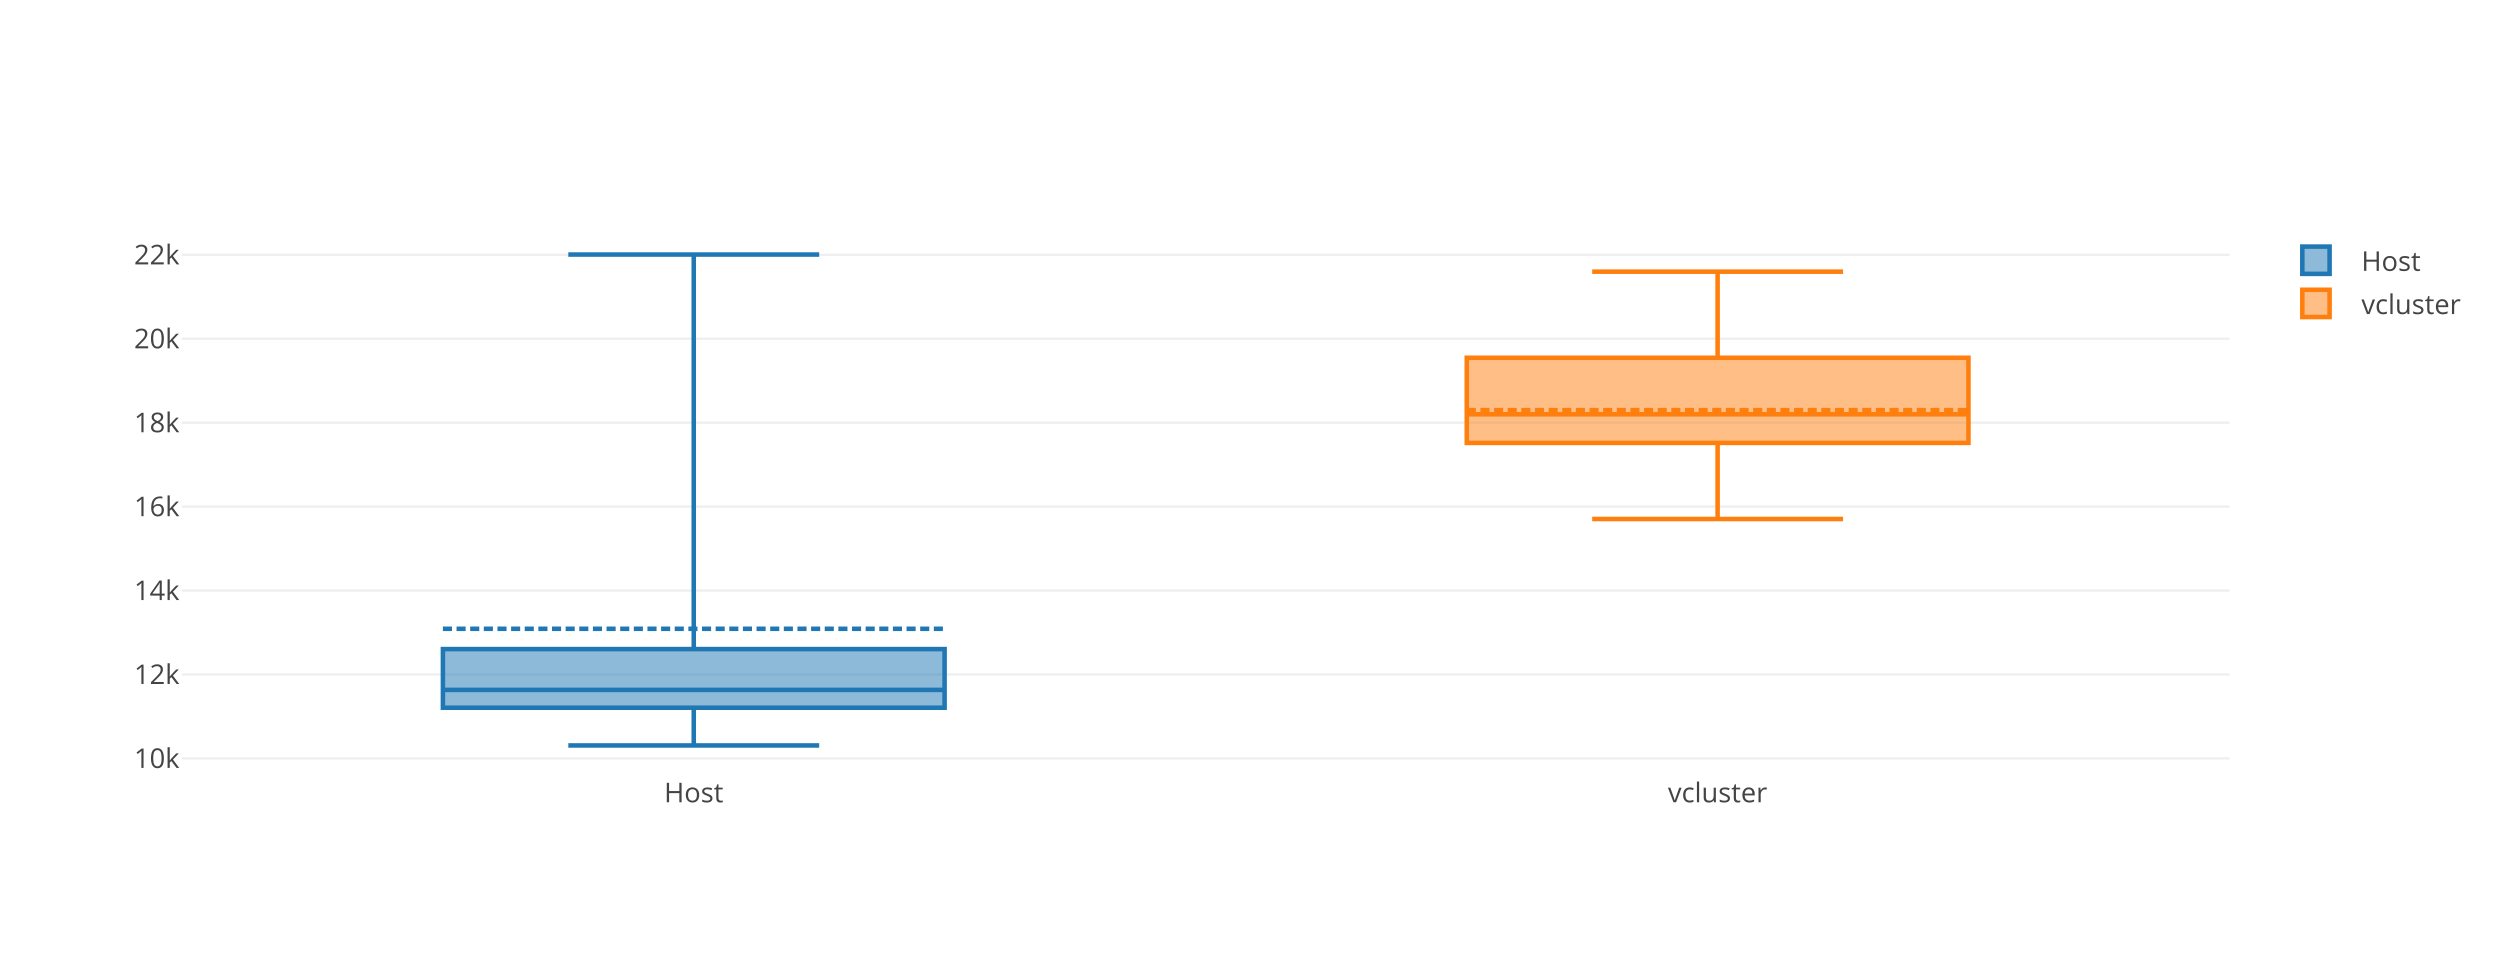
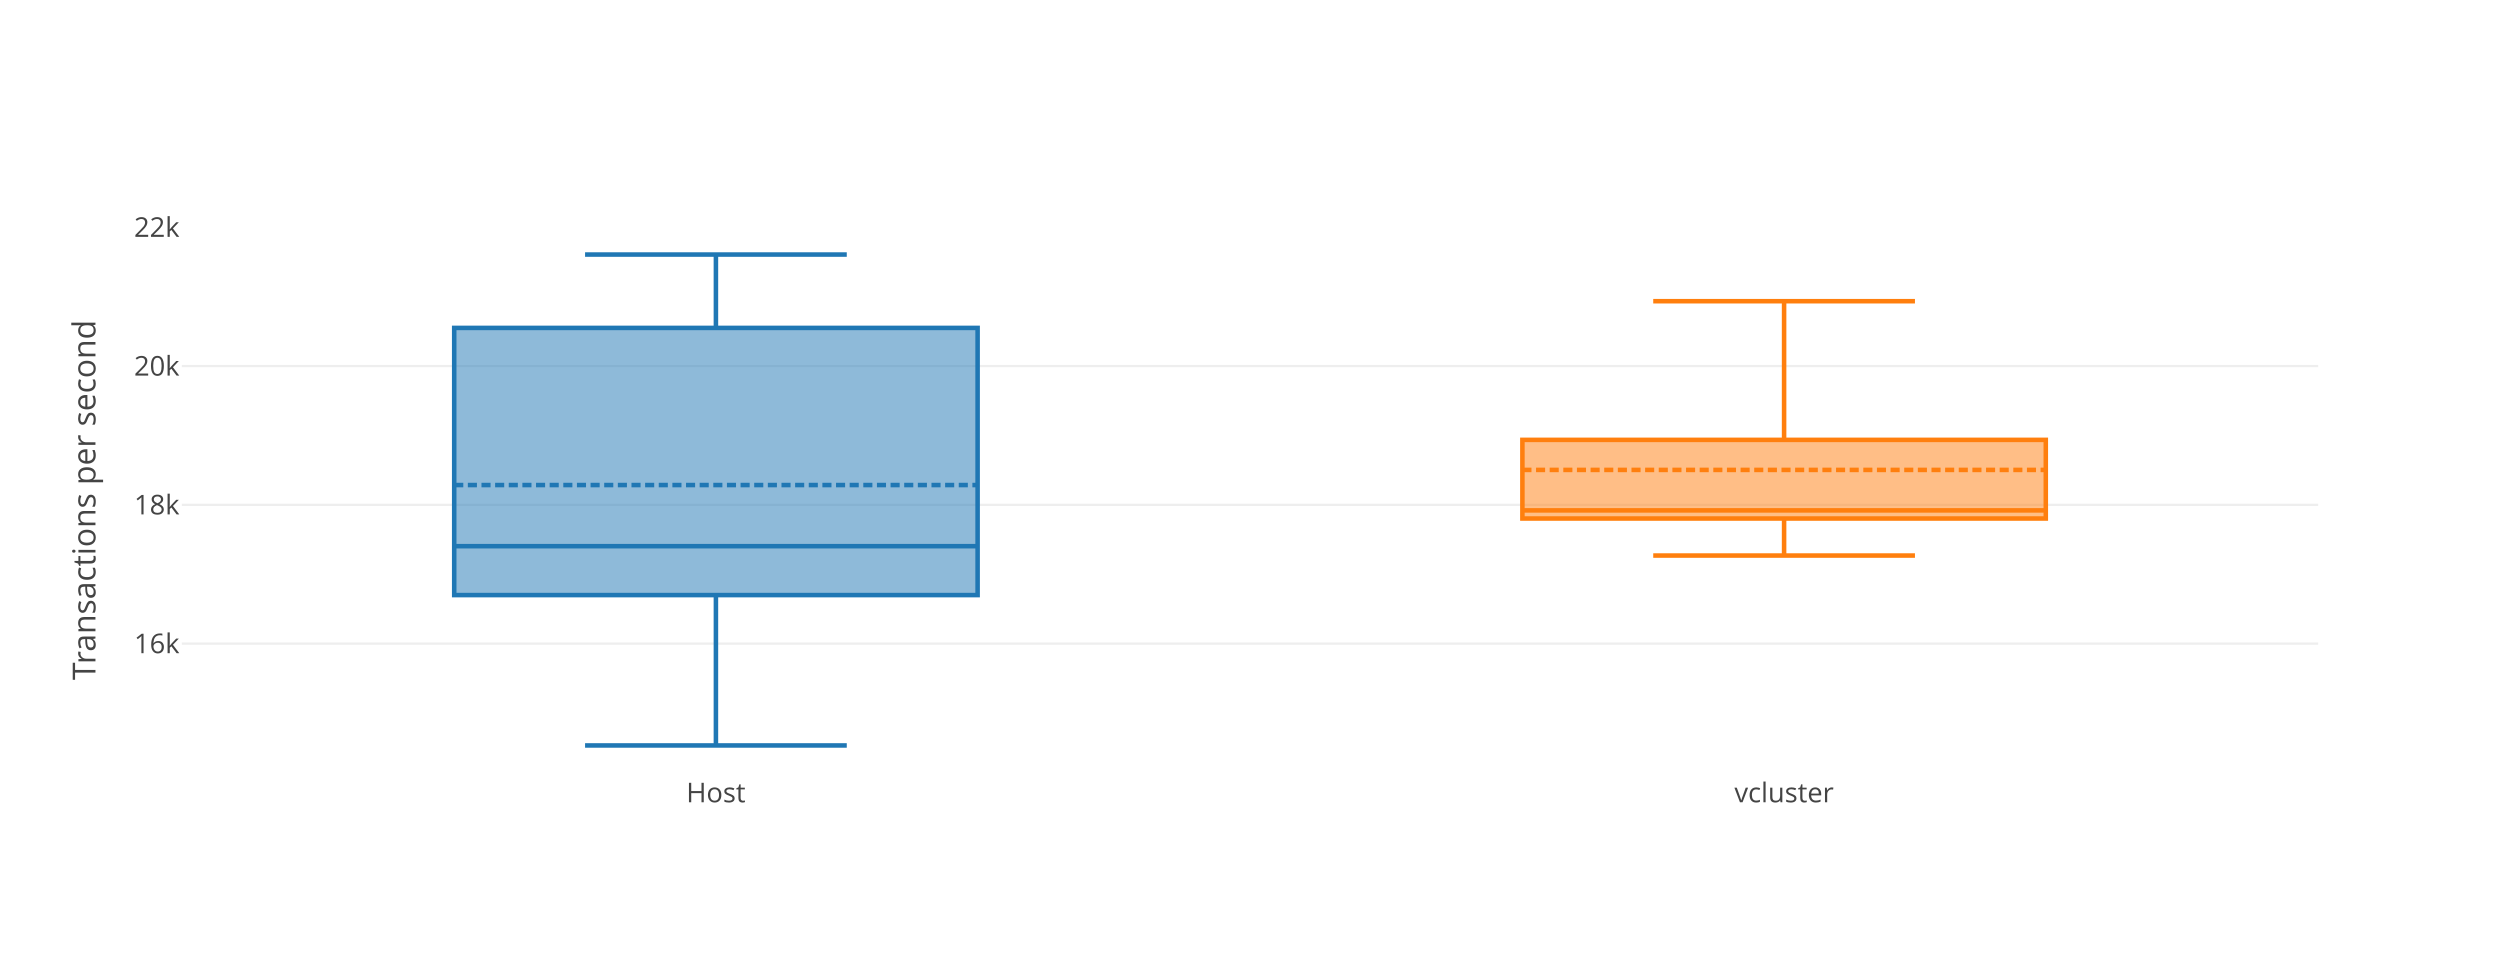
<svg xmlns="http://www.w3.org/2000/svg" class="main-svg" width="1100" height="420" style="" viewBox="0 0 1100 420">
  <rect x="0" y="0" width="1100" height="420" style="fill: rgb(255, 255, 255); fill-opacity: 1;" />
-   <defs id="defs-1aead1">
+   <defs id="defs-12914a">
    <g class="clips">
-       <clipPath id="clip1aead1xyplot" class="plotclip">
-         <rect width="901" height="240" />
+       <clipPath id="clip12914axyplot" class="plotclip">
+         <rect width="940" height="240" />
      </clipPath>
-       <clipPath class="axesclip" id="clip1aead1x">
-         <rect x="80" y="0" width="901" height="420" />
+       <clipPath class="axesclip" id="clip12914ax">
+         <rect x="80" y="0" width="940" height="420" />
      </clipPath>
-       <clipPath class="axesclip" id="clip1aead1y">
+       <clipPath class="axesclip" id="clip12914ay">
        <rect x="0" y="100" width="1100" height="240" />
      </clipPath>
-       <clipPath class="axesclip" id="clip1aead1xy">
-         <rect x="80" y="100" width="901" height="240" />
+       <clipPath class="axesclip" id="clip12914axy">
+         <rect x="80" y="100" width="940" height="240" />
      </clipPath>
    </g>
    <g class="gradients" />
  </defs>
  <g class="bglayer" />
  <g class="layer-below">
    <g class="imagelayer" />
    <g class="shapelayer" />
  </g>
  <g class="cartesianlayer">
    <g class="subplot xy">
      <g class="layer-subplot">
        <g class="shapelayer" />
        <g class="imagelayer" />
      </g>
      <g class="gridlayer">
        <g class="x" />
        <g class="y">
-           <path class="ygrid crisp" transform="translate(0,333.7)" d="M80,0h901" style="stroke: rgb(238, 238, 238); stroke-opacity: 1; stroke-width: 1px;" />
-           <path class="ygrid crisp" transform="translate(0,296.77)" d="M80,0h901" style="stroke: rgb(238, 238, 238); stroke-opacity: 1; stroke-width: 1px;" />
-           <path class="ygrid crisp" transform="translate(0,259.84)" d="M80,0h901" style="stroke: rgb(238, 238, 238); stroke-opacity: 1; stroke-width: 1px;" />
-           <path class="ygrid crisp" transform="translate(0,222.91)" d="M80,0h901" style="stroke: rgb(238, 238, 238); stroke-opacity: 1; stroke-width: 1px;" />
-           <path class="ygrid crisp" transform="translate(0,185.98)" d="M80,0h901" style="stroke: rgb(238, 238, 238); stroke-opacity: 1; stroke-width: 1px;" />
-           <path class="ygrid crisp" transform="translate(0,149.05)" d="M80,0h901" style="stroke: rgb(238, 238, 238); stroke-opacity: 1; stroke-width: 1px;" />
-           <path class="ygrid crisp" transform="translate(0,112.12)" d="M80,0h901" style="stroke: rgb(238, 238, 238); stroke-opacity: 1; stroke-width: 1px;" />
+           <path class="ygrid crisp" transform="translate(0,283.19)" d="M80,0h940" style="stroke: rgb(238, 238, 238); stroke-opacity: 1; stroke-width: 1px;" />
+           <path class="ygrid crisp" transform="translate(0,222.13)" d="M80,0h940" style="stroke: rgb(238, 238, 238); stroke-opacity: 1; stroke-width: 1px;" />
+           <path class="ygrid crisp" transform="translate(0,161.07)" d="M80,0h940" style="stroke: rgb(238, 238, 238); stroke-opacity: 1; stroke-width: 1px;" />
        </g>
      </g>
      <g class="zerolinelayer" />
      <path class="xlines-below" />
      <path class="ylines-below" />
      <g class="overlines-below" />
      <g class="xaxislayer-below" />
      <g class="yaxislayer-below" />
      <g class="overaxes-below" />
-       <g class="plot" transform="translate(80,100)" clip-path="url('#clip1aead1xyplot')">
+       <g class="plot" transform="translate(80,100)" clip-path="url('#clip12914axyplot')">
        <g class="boxlayer mlayer">
          <g class="trace boxes" style="opacity: 1;">
-             <path class="box" d="M114.88,203.56H335.62M114.88,211.4H335.62V185.6H114.88ZM225.25,211.4V228M225.25,185.6V12M170.06,228H280.44M170.06,12H280.44" style="vector-effect: non-scaling-stroke; stroke-width: 2px; stroke: rgb(31, 119, 180); stroke-opacity: 1; fill: rgb(31, 119, 180); fill-opacity: 0.5;" />
-             <path class="mean" d="M114.88,176.67H335.62" style="fill: none; vector-effect: non-scaling-stroke; stroke-width: 2; stroke-dasharray: 4px, 2px; stroke: rgb(31, 119, 180); stroke-opacity: 1;" />
+             <path class="box" d="M119.85,140.32H350.15M119.85,161.84H350.15V44.28H119.85ZM235,161.84V228M235,44.28V12M177.43,228H292.58M177.43,12H292.58" style="vector-effect: non-scaling-stroke; stroke-width: 2px; stroke: rgb(31, 119, 180); stroke-opacity: 1; fill: rgb(31, 119, 180); fill-opacity: 0.5;" />
+             <path class="mean" d="M119.85,113.42H350.15" style="fill: none; vector-effect: non-scaling-stroke; stroke-width: 2; stroke-dasharray: 4px, 2px; stroke: rgb(31, 119, 180); stroke-opacity: 1;" />
          </g>
          <g class="trace boxes" style="opacity: 1;">
-             <path class="box" d="M565.38,82.3H786.12M565.38,94.88H786.12V57.42H565.38ZM675.75,94.88V128.36M675.75,57.42V19.53M620.56,128.36H730.94M620.56,19.53H730.94" style="vector-effect: non-scaling-stroke; stroke-width: 2px; stroke: rgb(255, 127, 14); stroke-opacity: 1; fill: rgb(255, 127, 14); fill-opacity: 0.5;" />
-             <path class="mean" d="M565.38,80.46H786.12" style="fill: none; vector-effect: non-scaling-stroke; stroke-width: 2; stroke-dasharray: 4px, 2px; stroke: rgb(255, 127, 14); stroke-opacity: 1;" />
+             <path class="box" d="M589.85,124.57H820.15M589.85,128.15H820.15V93.54H589.85ZM705,128.15V144.44M705,93.54V32.53M647.42,144.44H762.58M647.42,32.53H762.58" style="vector-effect: non-scaling-stroke; stroke-width: 2px; stroke: rgb(255, 127, 14); stroke-opacity: 1; fill: rgb(255, 127, 14); fill-opacity: 0.5;" />
+             <path class="mean" d="M589.85,106.76H820.15" style="fill: none; vector-effect: non-scaling-stroke; stroke-width: 2; stroke-dasharray: 4px, 2px; stroke: rgb(255, 127, 14); stroke-opacity: 1;" />
          </g>
        </g>
      </g>
      <g class="overplot" />
      <path class="xlines-above crisp" d="M0,0" style="fill: none;" />
      <path class="ylines-above crisp" d="M0,0" style="fill: none;" />
      <g class="overlines-above" />
      <g class="xaxislayer-above">
        <g class="xtick">
-           <text text-anchor="middle" x="0" y="353" transform="translate(305.25,0)" style="font-family: 'Open Sans', verdana, arial, sans-serif; font-size: 12px; fill: rgb(68, 68, 68); fill-opacity: 1; white-space: pre;">Host</text>
+           <text text-anchor="middle" x="0" y="353" transform="translate(315,0)" style="font-family: 'Open Sans', verdana, arial, sans-serif; font-size: 12px; fill: rgb(68, 68, 68); fill-opacity: 1; white-space: pre;">Host</text>
        </g>
        <g class="xtick">
-           <text text-anchor="middle" x="0" y="353" transform="translate(755.75,0)" style="font-family: 'Open Sans', verdana, arial, sans-serif; font-size: 12px; fill: rgb(68, 68, 68); fill-opacity: 1; white-space: pre;">vcluster</text>
+           <text text-anchor="middle" x="0" y="353" transform="translate(785,0)" style="font-family: 'Open Sans', verdana, arial, sans-serif; font-size: 12px; fill: rgb(68, 68, 68); fill-opacity: 1; white-space: pre;">vcluster</text>
        </g>
      </g>
      <g class="yaxislayer-above">
        <g class="ytick">
-           <text text-anchor="end" x="79" y="4.2" transform="translate(0,333.7)" style="font-family: 'Open Sans', verdana, arial, sans-serif; font-size: 12px; fill: rgb(68, 68, 68); fill-opacity: 1; white-space: pre;">10k</text>
+           <text text-anchor="end" x="79" y="4.2" transform="translate(0,283.19)" style="font-family: 'Open Sans', verdana, arial, sans-serif; font-size: 12px; fill: rgb(68, 68, 68); fill-opacity: 1; white-space: pre;">16k</text>
        </g>
        <g class="ytick">
-           <text text-anchor="end" x="79" y="4.2" transform="translate(0,296.77)" style="font-family: 'Open Sans', verdana, arial, sans-serif; font-size: 12px; fill: rgb(68, 68, 68); fill-opacity: 1; white-space: pre;">12k</text>
+           <text text-anchor="end" x="79" y="4.2" transform="translate(0,222.13)" style="font-family: 'Open Sans', verdana, arial, sans-serif; font-size: 12px; fill: rgb(68, 68, 68); fill-opacity: 1; white-space: pre;">18k</text>
        </g>
        <g class="ytick">
-           <text text-anchor="end" x="79" y="4.2" transform="translate(0,259.84)" style="font-family: 'Open Sans', verdana, arial, sans-serif; font-size: 12px; fill: rgb(68, 68, 68); fill-opacity: 1; white-space: pre;">14k</text>
+           <text text-anchor="end" x="79" y="4.2" transform="translate(0,161.07)" style="font-family: 'Open Sans', verdana, arial, sans-serif; font-size: 12px; fill: rgb(68, 68, 68); fill-opacity: 1; white-space: pre;">20k</text>
        </g>
        <g class="ytick">
-           <text text-anchor="end" x="79" y="4.2" transform="translate(0,222.91)" style="font-family: 'Open Sans', verdana, arial, sans-serif; font-size: 12px; fill: rgb(68, 68, 68); fill-opacity: 1; white-space: pre;">16k</text>
-         </g>
-         <g class="ytick">
-           <text text-anchor="end" x="79" y="4.2" transform="translate(0,185.98)" style="font-family: 'Open Sans', verdana, arial, sans-serif; font-size: 12px; fill: rgb(68, 68, 68); fill-opacity: 1; white-space: pre;">18k</text>
-         </g>
-         <g class="ytick">
-           <text text-anchor="end" x="79" y="4.2" transform="translate(0,149.05)" style="font-family: 'Open Sans', verdana, arial, sans-serif; font-size: 12px; fill: rgb(68, 68, 68); fill-opacity: 1; white-space: pre;">20k</text>
-         </g>
-         <g class="ytick">
-           <text text-anchor="end" x="79" y="4.2" transform="translate(0,112.12)" style="font-family: 'Open Sans', verdana, arial, sans-serif; font-size: 12px; fill: rgb(68, 68, 68); fill-opacity: 1; white-space: pre;">22k</text>
+           <text text-anchor="end" x="79" y="4.2" transform="translate(0,100.01)" style="font-family: 'Open Sans', verdana, arial, sans-serif; font-size: 12px; fill: rgb(68, 68, 68); fill-opacity: 1; white-space: pre;">22k</text>
        </g>
      </g>
      <g class="overaxes-above" />
    </g>
  </g>
  <g class="polarlayer" />
  <g class="ternarylayer" />
  <g class="geolayer" />
  <g class="funnelarealayer" />
  <g class="pielayer" />
  <g class="treemaplayer" />
  <g class="sunburstlayer" />
  <g class="glimages" />
-   <defs id="topdefs-1aead1">
+   <defs id="topdefs-12914a">
    <g class="clips" />
-     <clipPath id="legend1aead1">
-       <rect width="89" height="48" x="0" y="0" />
-     </clipPath>
  </defs>
  <g class="layer-above">
    <g class="imagelayer" />
    <g class="shapelayer" />
  </g>
  <g class="infolayer">
-     <g class="legend" pointer-events="all" transform="translate(999.02,100)">
-       <rect class="bg" shape-rendering="crispEdges" style="stroke: rgb(68, 68, 68); stroke-opacity: 1; fill: rgb(255, 255, 255); fill-opacity: 1; stroke-width: 0px;" width="89" height="48" x="0" y="0" />
-       <g class="scrollbox" transform="" clip-path="url('#legend1aead1')">
-         <g class="groups">
-           <g class="traces" transform="translate(0,14.5)" style="opacity: 1;">
-             <text class="legendtext" text-anchor="start" x="40" y="4.68" style="font-family: 'Open Sans', verdana, arial, sans-serif; font-size: 12px; fill: rgb(68, 68, 68); fill-opacity: 1; white-space: pre;">Host</text>
-             <g class="layers" style="opacity: 1;">
-               <g class="legendfill" />
-               <g class="legendlines" />
-               <g class="legendsymbols">
-                 <g class="legendpoints">
-                   <path class="legendbox" d="M6,6H-6V-6H6Z" transform="translate(20,0)" style="stroke-width: 2px; fill: rgb(31, 119, 180); fill-opacity: 0.5; stroke: rgb(31, 119, 180); stroke-opacity: 1;" />
-                 </g>
-               </g>
-             </g>
-             <rect class="legendtoggle" x="0" y="-9.5" width="84" height="19" style="fill: rgb(0, 0, 0); fill-opacity: 0;" />
-           </g>
-           <g class="traces" transform="translate(0,33.5)" style="opacity: 1;">
-             <text class="legendtext" text-anchor="start" x="40" y="4.68" style="font-family: 'Open Sans', verdana, arial, sans-serif; font-size: 12px; fill: rgb(68, 68, 68); fill-opacity: 1; white-space: pre;">vcluster</text>
-             <g class="layers" style="opacity: 1;">
-               <g class="legendfill" />
-               <g class="legendlines" />
-               <g class="legendsymbols">
-                 <g class="legendpoints">
-                   <path class="legendbox" d="M6,6H-6V-6H6Z" transform="translate(20,0)" style="stroke-width: 2px; fill: rgb(255, 127, 14); fill-opacity: 0.5; stroke: rgb(255, 127, 14); stroke-opacity: 1;" />
-                 </g>
-               </g>
-             </g>
-             <rect class="legendtoggle" x="0" y="-9.5" width="84" height="19" style="fill: rgb(0, 0, 0); fill-opacity: 0;" />
-           </g>
-         </g>
-       </g>
-       <rect class="scrollbar" rx="20" ry="3" width="0" height="0" style="fill: rgb(128, 139, 164); fill-opacity: 1;" x="0" y="0" />
-     </g>
    <g class="g-gtitle" />
    <g class="g-xtitle" />
-     <g class="g-ytitle" />
+     <g class="g-ytitle">
+       <text class="ytitle" transform="rotate(-90,42,220)" x="42" y="220" text-anchor="middle" style="font-family: 'Open Sans', verdana, arial, sans-serif; font-size: 14px; fill: rgb(68, 68, 68); opacity: 1; font-weight: normal; white-space: pre;">Transactions per second</text>
+     </g>
  </g>
</svg>
